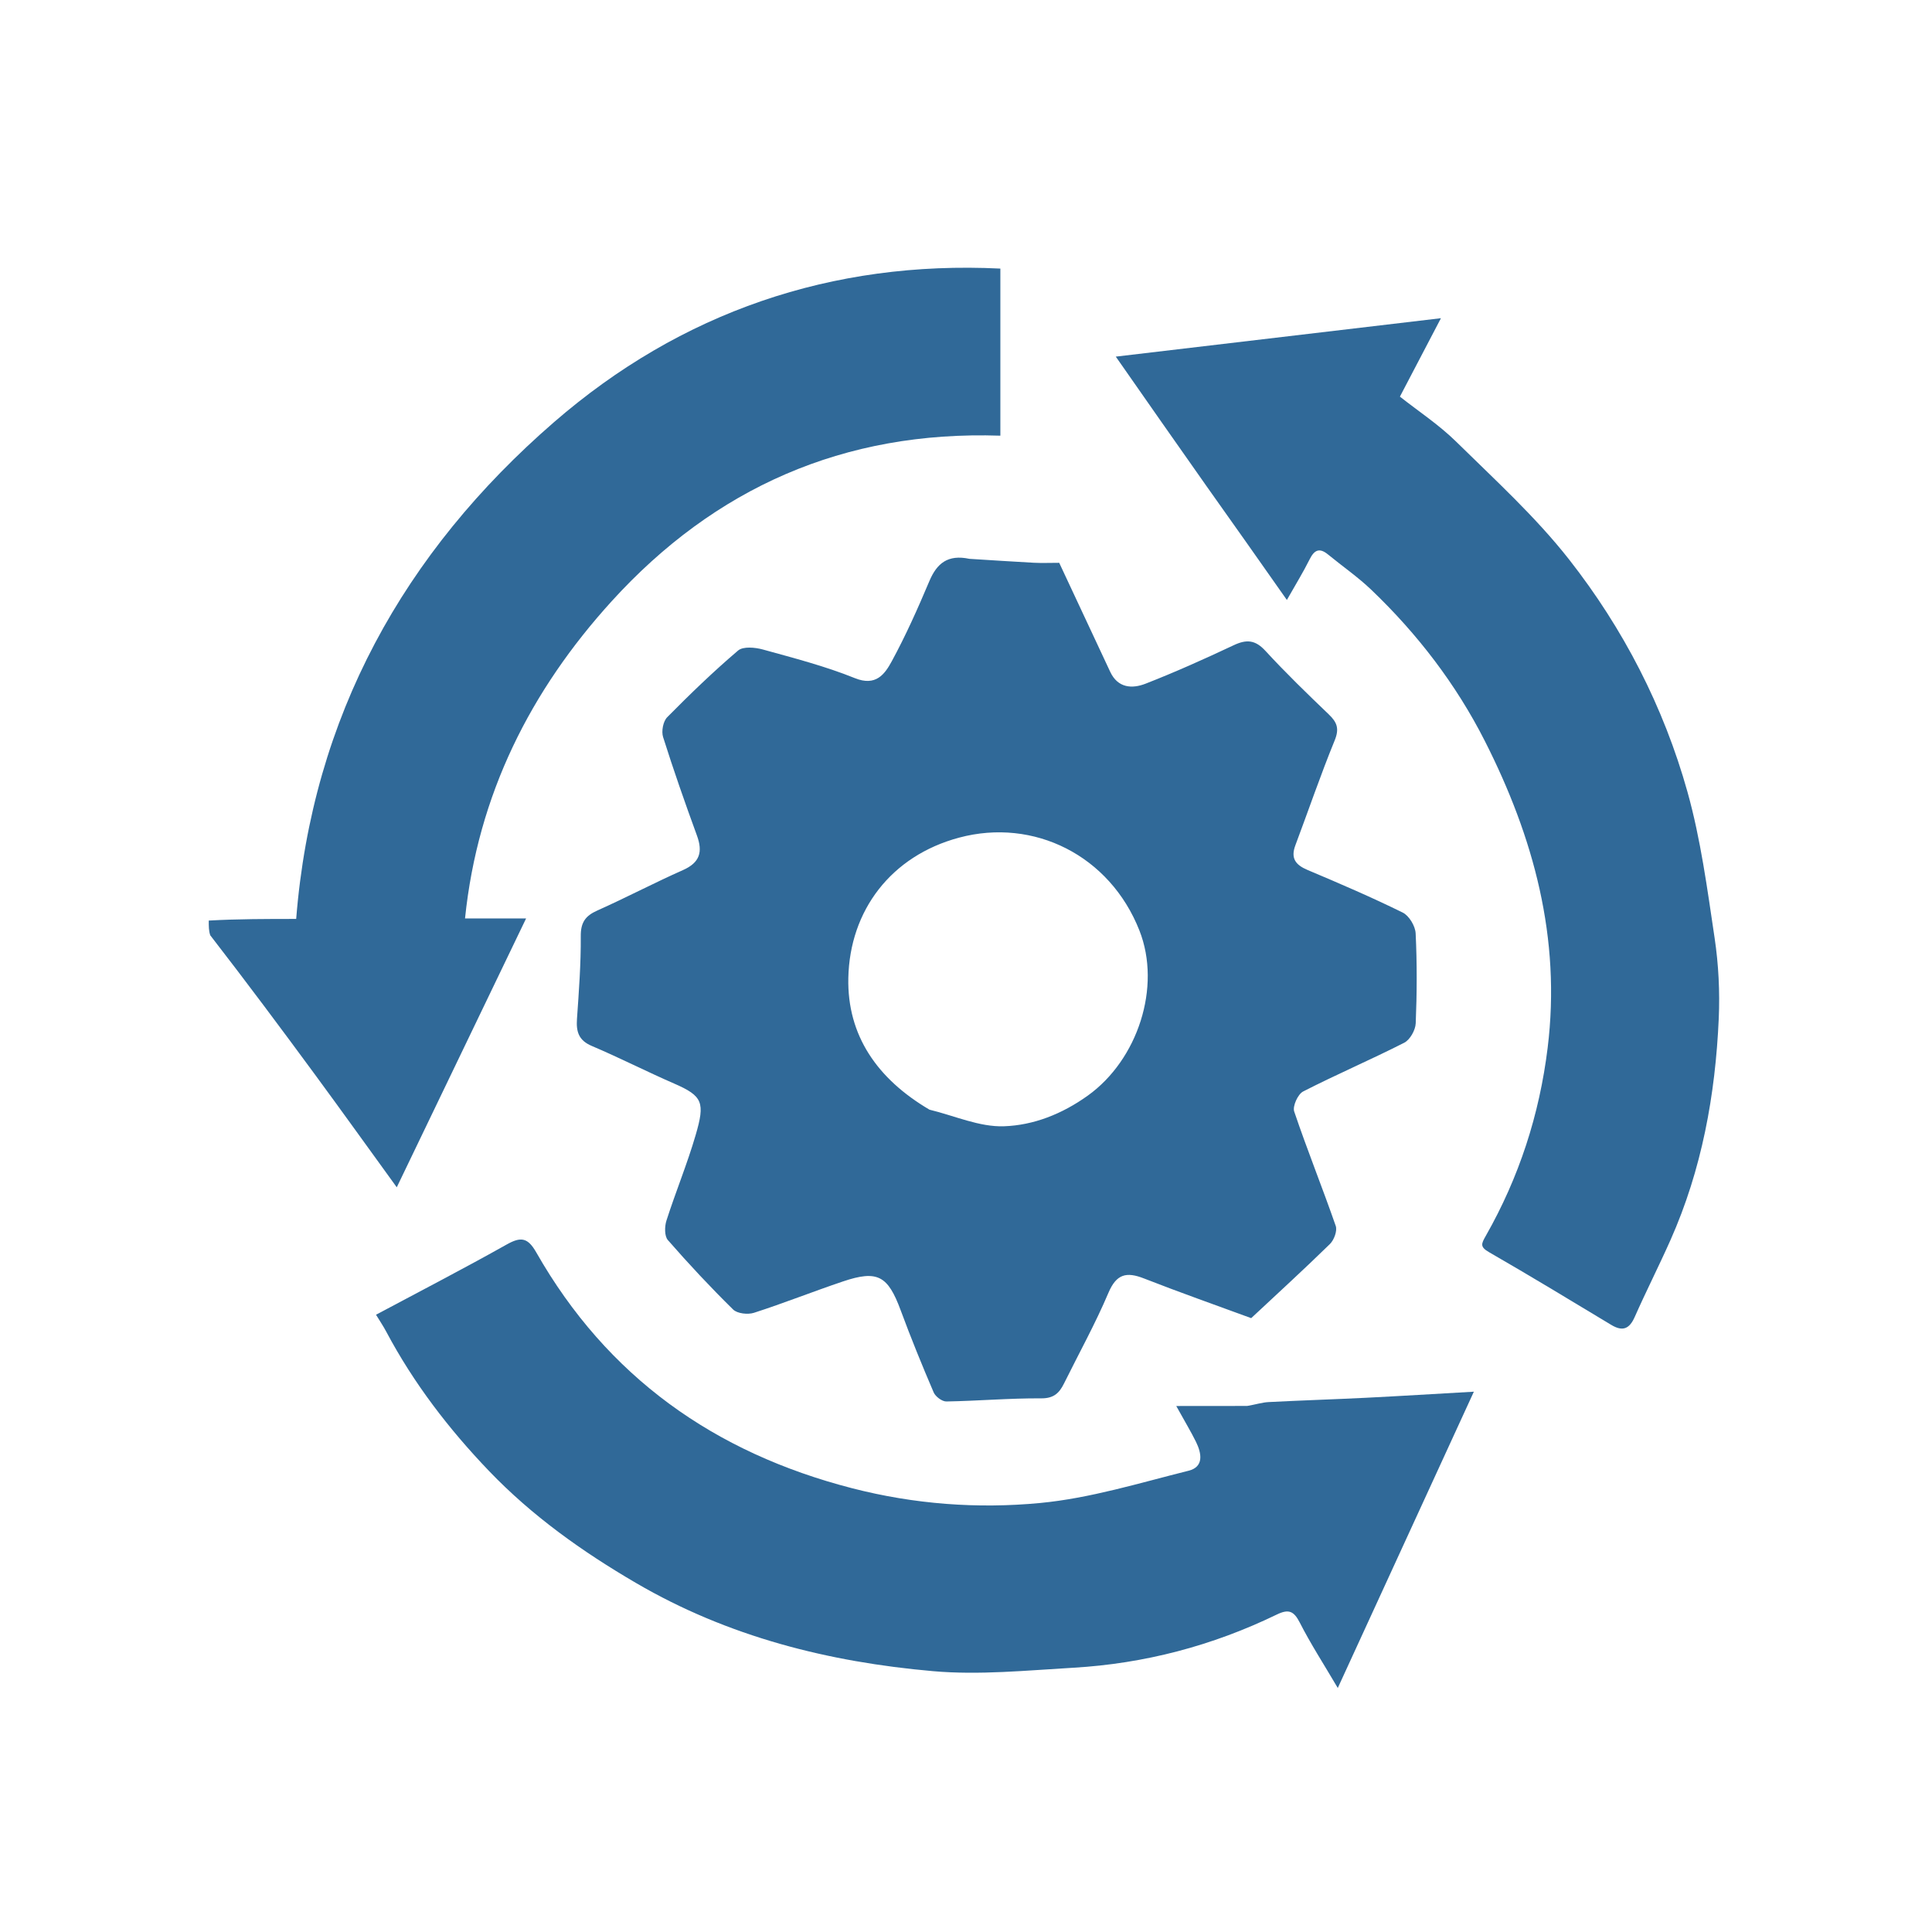
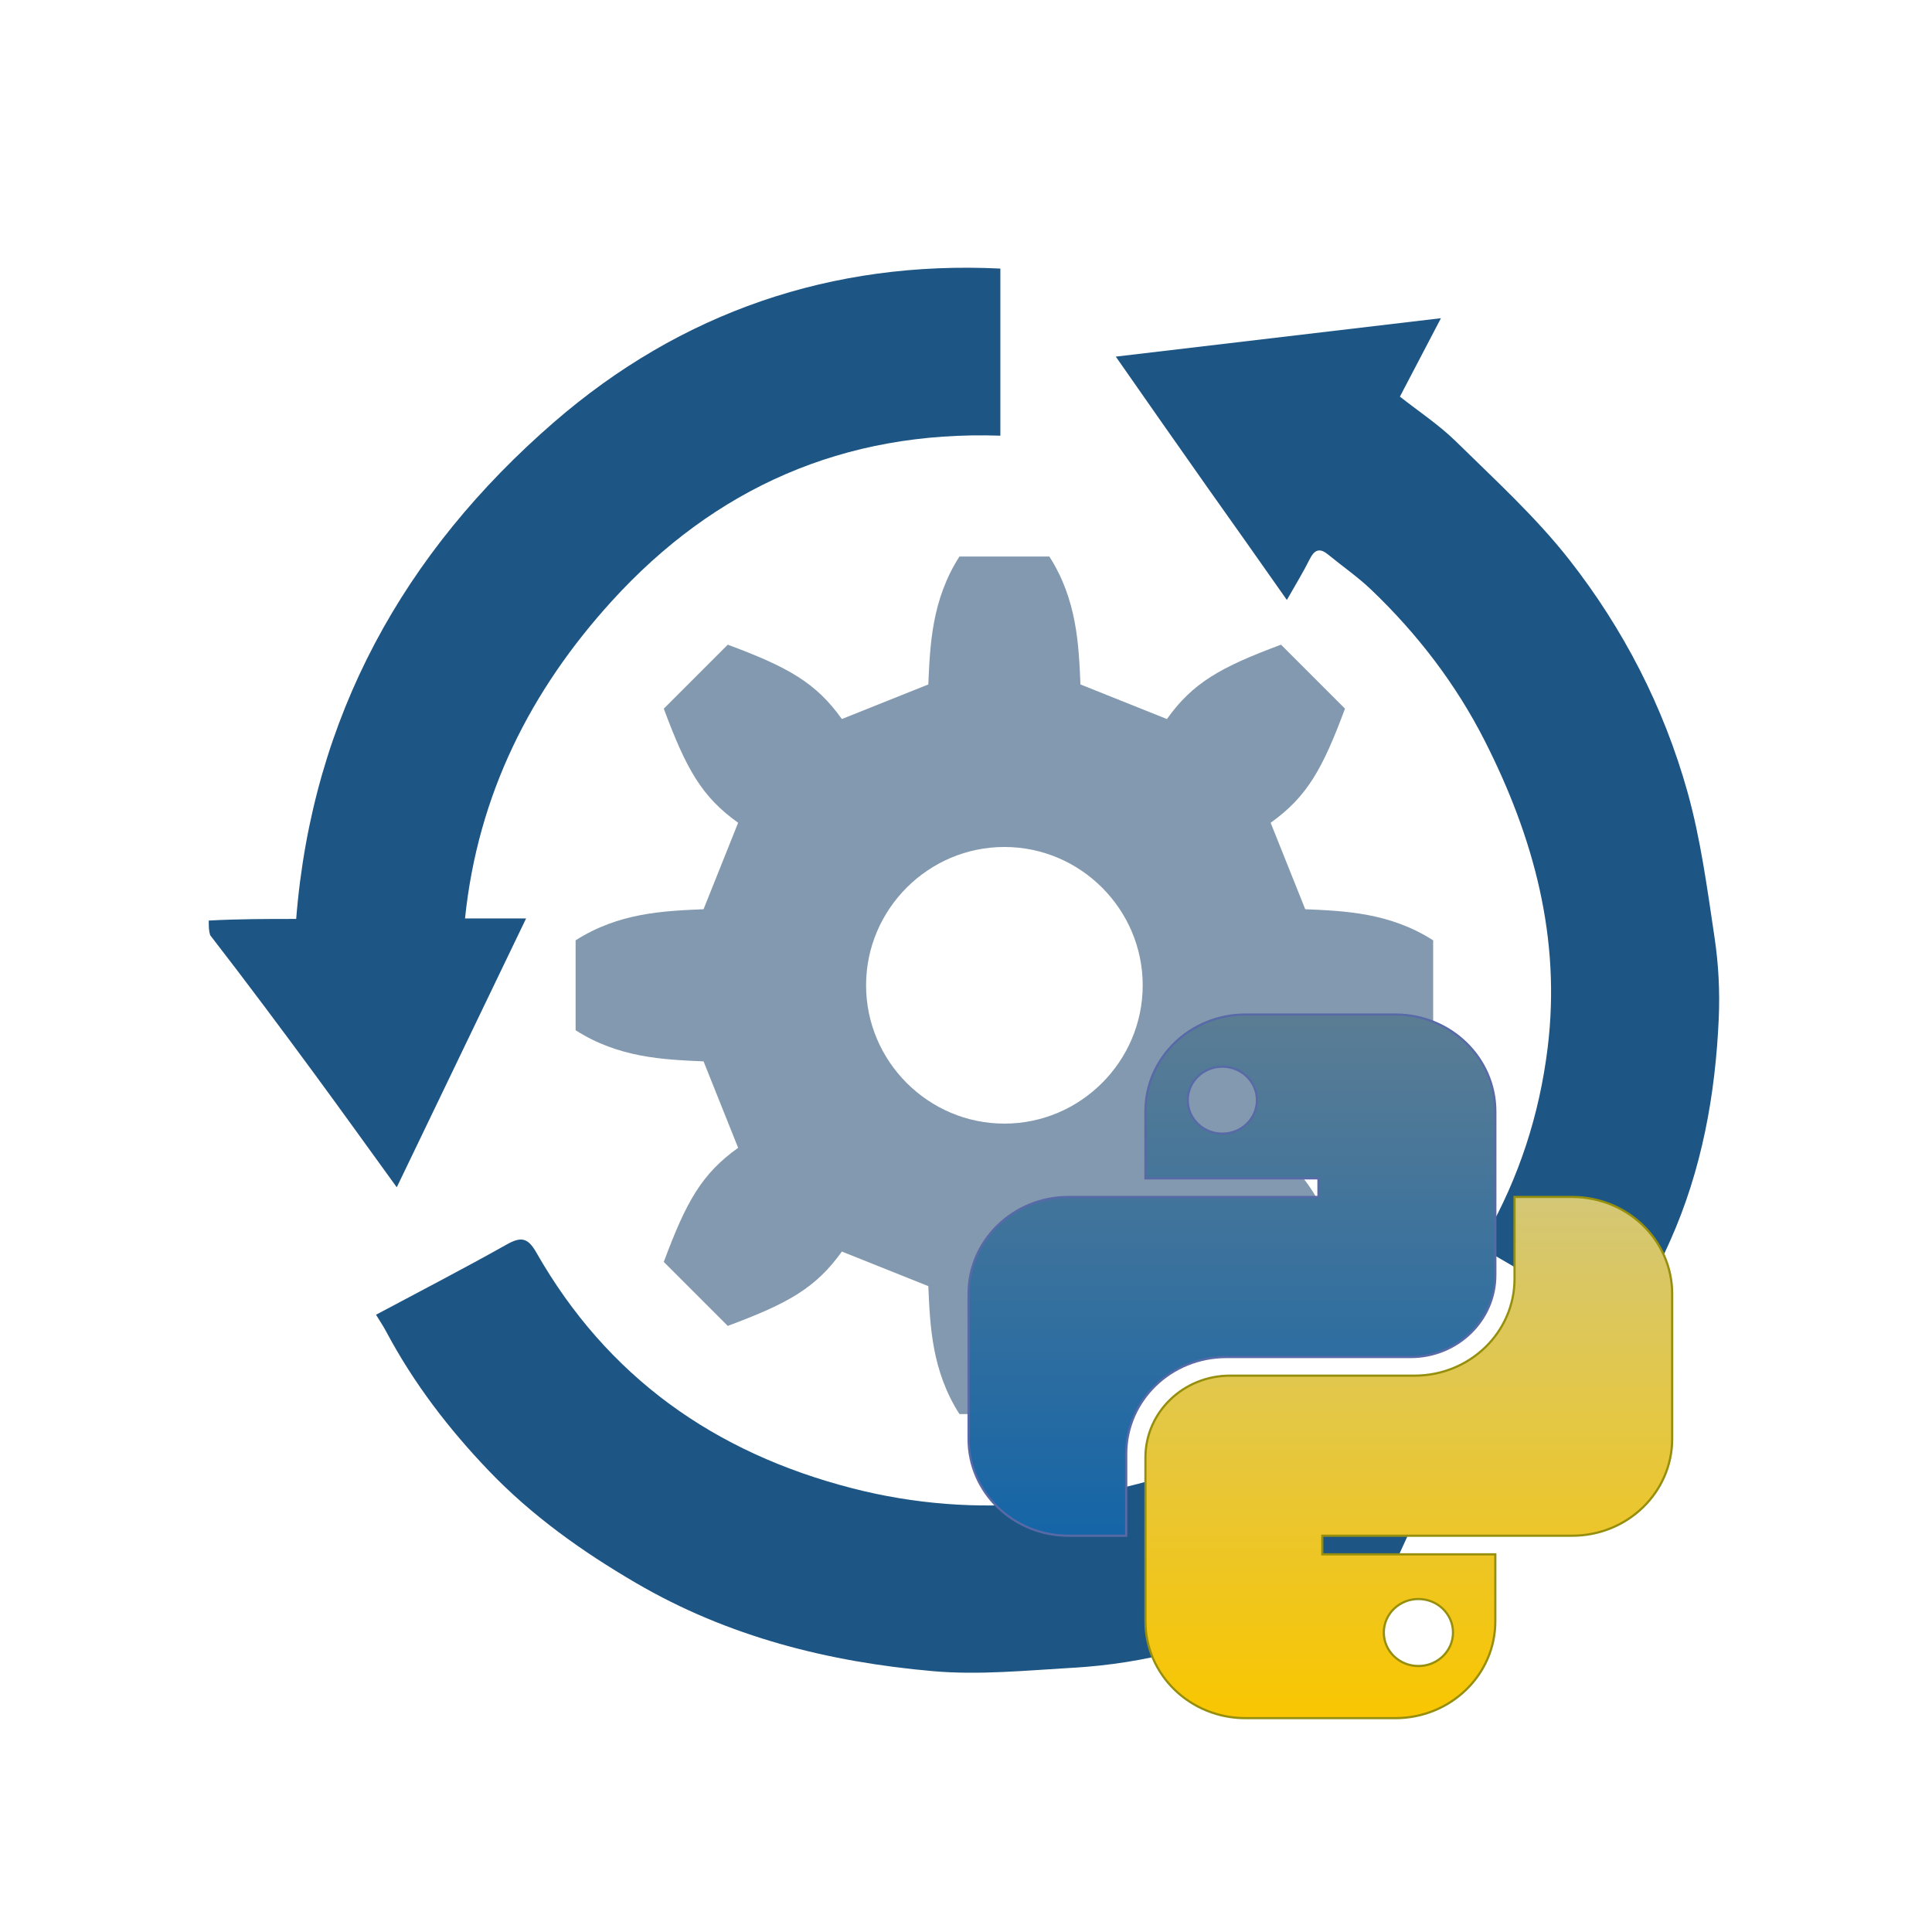
- <svg xmlns="http://www.w3.org/2000/svg" version="1.1" width="800px" height="800px" viewBox="-50 -50 472 467" xml:space="preserve">
-   <g>
-     <path style="fill:#306998;" d="M1,172.4 C8.143,172 15.286,172 22.36,172 C26.283,122.505 48.737,82.383 85.353,50.63 C116.31,23.786 153.219,11.099 194.395,13.116 C194.395,26.733 194.395,40.075 194.395,53.938 C156.09,52.652 124.545,66.777 99.455,94.363 C79.659,116.13 66.73,141.598 63.609,171.88 C68.751,171.88 73.201,171.88 78.529,171.88 C67.902,193.971 57.567,215.456 46.932,237.564 C39.975,227.966 33.538,218.986 26.994,210.083 C18.62,198.69 10.161,187.36 1.369,176.002 C1,174.933 1,173.867 1,172.4 z" />
-     <path style="fill:#306998;" d="M186.835,84.025 C192.373,84.364 197.45,84.716 202.532,84.983 C204.52,85.087 206.517,85 208.773,85 C212.938,93.899 217.092,102.757 221.229,111.622 C223.096,115.624 226.593,115.809 229.868,114.53 C237.164,111.682 244.326,108.464 251.414,105.126 C254.537,103.655 256.672,103.813 259.137,106.492 C264.095,111.879 269.365,116.987 274.656,122.054 C276.676,123.989 277.234,125.549 276.069,128.395 C272.617,136.829 269.677,145.471 266.469,154.006 C265.275,157.183 266.497,158.798 269.453,160.044 C277.275,163.341 285.084,166.7 292.694,170.447 C294.251,171.213 295.766,173.74 295.852,175.525 C296.206,182.837 296.173,190.184 295.869,197.501 C295.8,199.162 294.473,201.53 293.054,202.251 C284.912,206.391 276.495,209.992 268.366,214.156 C267.077,214.816 265.745,217.754 266.182,219.048 C269.354,228.436 273.074,237.638 276.33,247.001 C276.745,248.196 275.919,250.43 274.915,251.413 C268.655,257.542 262.181,263.452 255.676,269.53 C247.066,266.363 238.211,263.252 229.478,259.832 C225.206,258.159 222.76,258.712 220.793,263.353 C217.596,270.898 213.602,278.105 209.96,285.463 C208.811,287.785 207.495,289.145 204.387,289.126 C196.661,289.076 188.933,289.757 181.202,289.889 C180.15,289.907 178.539,288.693 178.096,287.659 C175.257,281.04 172.537,274.361 170.038,267.606 C166.915,259.162 164.394,257.717 155.932,260.568 C148.656,263.02 141.511,265.867 134.207,268.223 C132.703,268.708 130.127,268.426 129.104,267.421 C123.573,261.985 118.267,256.304 113.166,250.461 C112.312,249.483 112.355,247.137 112.818,245.692 C115.067,238.683 117.897,231.853 119.955,224.794 C122.273,216.849 121.703,215.27 114.712,212.228 C107.944,209.284 101.361,205.911 94.568,203.028 C91.36,201.667 90.742,199.544 90.958,196.437 C91.428,189.704 91.935,182.953 91.886,176.214 C91.862,172.87 92.994,171.253 95.923,169.947 C102.964,166.805 109.796,163.196 116.845,160.072 C120.98,158.239 121.734,155.641 120.263,151.618 C117.352,143.653 114.546,135.644 111.994,127.56 C111.55,126.154 112.004,123.733 112.999,122.726 C118.569,117.086 124.287,111.564 130.317,106.429 C131.55,105.38 134.475,105.651 136.38,106.179 C143.943,108.272 151.598,110.246 158.852,113.174 C163.994,115.25 166.149,112.203 167.857,109.064 C171.3,102.734 174.243,96.111 177.052,89.465 C178.892,85.113 181.559,82.912 186.835,84.025 M177.079,218.6 C183.149,220.066 189.265,222.862 195.277,222.655 C202.488,222.406 209.438,219.687 215.749,215.169 C227.957,206.429 233.803,188.621 228.367,174.828 C221.135,156.476 202.568,147.257 184.325,152.137 C167.695,156.584 157.589,169.928 157.251,186.463 C156.966,200.415 164.272,211.073 177.079,218.6 z" />
-     <path style="fill:#306998;" d="M254.689,290.981 C256.749,290.643 258.324,290.117 259.922,290.035 C267.836,289.625 275.758,289.381 283.673,288.986 C292.25,288.557 300.823,288.025 310.075,287.499 C298.928,311.77 288.108,335.327 276.829,359.884 C273.349,353.971 270.186,349.091 267.56,343.938 C266.102,341.076 264.841,340.53 261.915,341.949 C246.215,349.562 229.591,353.936 212.186,354.94 C200.788,355.598 189.261,356.768 177.961,355.777 C152.427,353.535 127.907,347.388 105.388,334.237 C92.208,326.54 79.96,317.819 69.44,306.838 C59.65,296.618 51.053,285.424 44.376,272.858 C43.631,271.455 42.735,270.132 41.864,268.697 C52.626,262.949 63.317,257.426 73.8,251.533 C77.291,249.571 78.953,249.855 81.017,253.477 C98.333,283.871 124.496,302.407 158.18,311.087 C173.354,314.997 188.788,316.148 204.11,314.691 C216.348,313.527 228.373,309.801 240.391,306.804 C244.179,305.859 243.563,302.533 242.17,299.717 C240.958,297.267 239.541,294.919 237.367,290.997 C243.633,290.997 248.924,290.997 254.689,290.981 z" />
-     <path style="fill:#306998;" d="M244.744,66.245 C237.376,55.801 230.269,45.62 222.594,34.625 C248.953,31.511 274.671,28.472 302.031,25.239 C298.521,31.948 295.358,37.992 292.006,44.4 C296.48,47.937 301.526,51.25 305.748,55.401 C315.227,64.721 325.171,73.772 333.335,84.18 C346.6,101.092 356.449,120.204 362.257,140.956 C365.505,152.563 367.1,164.671 368.888,176.635 C369.857,183.121 370.191,189.803 369.901,196.355 C369.073,215.039 365.757,233.267 358.095,250.487 C355.29,256.791 352.157,262.949 349.366,269.257 C348.052,272.227 346.378,272.828 343.636,271.178 C333.726,265.215 323.842,259.204 313.819,253.438 C311.508,252.109 311.877,251.381 313.004,249.399 C321.118,235.122 326.087,219.868 328.104,203.466 C331.399,176.656 324.667,152.014 312.744,128.507 C305.719,114.657 296.292,102.372 285.039,91.611 C281.757,88.472 277.973,85.86 274.449,82.968 C272.337,81.235 271.091,81.853 269.94,84.169 C268.388,87.294 266.541,90.273 264.391,94.075 C257.535,84.325 251.27,75.417 244.744,66.245 z" />
+ <svg xmlns="http://www.w3.org/2000/svg" version="1.1" width="800px" height="800px" viewBox="-50 -50 472 467" xml:space="preserve" id="svg4">
+   <defs id="defs4">
+     <linearGradient id="paint0_linear_87_8204" x1="12.481" y1="2" x2="12.481" y2="22.741" gradientUnits="userSpaceOnUse" gradientTransform="matrix(6.139147,0,0,6.139147,174.3504,183.0797)">
+       <stop stop-color="#327EBD" id="stop2" offset="0" style="stop-color:#5b7d94;stop-opacity:1;" />
+       <stop offset="1" stop-color="#1565A7" id="stop3" />
+     </linearGradient>
+     <linearGradient id="paint1_linear_87_8204" x1="19.519" y1="9.259" x2="19.519" y2="30" gradientUnits="userSpaceOnUse" gradientTransform="matrix(6.139147,0,0,6.139147,174.3504,183.0797)">
+       <stop stop-color="#FFDA4B" id="stop4" offset="0" style="stop-color:#d4c776;stop-opacity:1;" />
+       <stop offset="1" stop-color="#F9C600" id="stop5" />
+     </linearGradient>
+   </defs>
+   <g id="g4">
+     <path style="fill:#1d5584;fill-opacity:1" d="M1,172.4 C8.143,172 15.286,172 22.36,172 C26.283,122.505 48.737,82.383 85.353,50.63 C116.31,23.786 153.219,11.099 194.395,13.116 C194.395,26.733 194.395,40.075 194.395,53.938 C156.09,52.652 124.545,66.777 99.455,94.363 C79.659,116.13 66.73,141.598 63.609,171.88 C68.751,171.88 73.201,171.88 78.529,171.88 C67.902,193.971 57.567,215.456 46.932,237.564 C39.975,227.966 33.538,218.986 26.994,210.083 C18.62,198.69 10.161,187.36 1.369,176.002 C1,174.933 1,173.867 1,172.4 z" id="path1" />
+     <path style="fill:#1d5584;fill-opacity:1" d="M254.689,290.981 C256.749,290.643 258.324,290.117 259.922,290.035 C267.836,289.625 275.758,289.381 283.673,288.986 C292.25,288.557 300.823,288.025 310.075,287.499 C298.928,311.77 288.108,335.327 276.829,359.884 C273.349,353.971 270.186,349.091 267.56,343.938 C266.102,341.076 264.841,340.53 261.915,341.949 C246.215,349.562 229.591,353.936 212.186,354.94 C200.788,355.598 189.261,356.768 177.961,355.777 C152.427,353.535 127.907,347.388 105.388,334.237 C92.208,326.54 79.96,317.819 69.44,306.838 C59.65,296.618 51.053,285.424 44.376,272.858 C43.631,271.455 42.735,270.132 41.864,268.697 C52.626,262.949 63.317,257.426 73.8,251.533 C77.291,249.571 78.953,249.855 81.017,253.477 C98.333,283.871 124.496,302.407 158.18,311.087 C173.354,314.997 188.788,316.148 204.11,314.691 C216.348,313.527 228.373,309.801 240.391,306.804 C244.179,305.859 243.563,302.533 242.17,299.717 C240.958,297.267 239.541,294.919 237.367,290.997 C243.633,290.997 248.924,290.997 254.689,290.981 z" id="path3" />
+     <path style="fill:#1d5584;fill-opacity:1" d="M244.744,66.245 C237.376,55.801 230.269,45.62 222.594,34.625 C248.953,31.511 274.671,28.472 302.031,25.239 C298.521,31.948 295.358,37.992 292.006,44.4 C296.48,47.937 301.526,51.25 305.748,55.401 C315.227,64.721 325.171,73.772 333.335,84.18 C346.6,101.092 356.449,120.204 362.257,140.956 C365.505,152.563 367.1,164.671 368.888,176.635 C369.857,183.121 370.191,189.803 369.901,196.355 C369.073,215.039 365.757,233.267 358.095,250.487 C355.29,256.791 352.157,262.949 349.366,269.257 C348.052,272.227 346.378,272.828 343.636,271.178 C333.726,265.215 323.842,259.204 313.819,253.438 C311.508,252.109 311.877,251.381 313.004,249.399 C321.118,235.122 326.087,219.868 328.104,203.466 C331.399,176.656 324.667,152.014 312.744,128.507 C305.719,114.657 296.292,102.372 285.039,91.611 C281.757,88.472 277.973,85.86 274.449,82.968 C272.337,81.235 271.091,81.853 269.94,84.169 C268.388,87.294 266.541,90.273 264.391,94.075 C257.535,84.325 251.27,75.417 244.744,66.245 z" id="path4" />
+     <path id="use3" d="m 206.361,83.46 h -21.964 c -6.758,10.56 -7.181,21.542 -7.603,31.257 l -21.12,8.448 c -6.336,-8.87 -13.094,-12.672 -27.878,-18.163 l -15.628,15.628 c 5.491,14.784 9.293,21.542 18.163,27.878 l -8.448,21.12 c -9.715,0.422 -20.697,0.845 -31.257,7.603 v 21.964 c 10.56,6.758 21.542,7.181 31.257,7.603 l 8.448,21.12 c -8.87,6.336 -12.672,13.094 -18.163,27.878 l 15.628,15.628 c 14.784,-5.491 21.542,-9.293 27.878,-18.163 l 21.12,8.448 c 0.422,9.715 0.845,20.697 7.603,31.257 h 21.964 c 6.758,-10.56 7.181,-21.542 7.603,-31.257 l 21.12,-8.448 c 6.336,8.87 13.094,12.672 27.878,18.163 l 15.628,-15.628 c -5.491,-14.784 -9.293,-21.542 -18.163,-27.878 l 8.448,-21.12 c 9.715,-0.422 20.697,-0.845 31.257,-7.603 v -21.964 c -10.56,-6.758 -21.542,-7.181 -31.257,-7.603 l -8.448,-21.12 c 8.87,-6.336 12.672,-13.094 18.163,-27.878 l -15.628,-15.628 c -14.784,5.491 -21.542,9.293 -27.878,18.163 l -21.12,-8.448 c -0.422,-9.715 -0.845,-20.697 -7.603,-31.257 z m -10.982,70.962 c 18.585,0 33.791,15.206 33.791,33.791 0,18.585 -15.206,33.791 -33.791,33.791 -18.585,0 -33.791,-15.206 -33.791,-33.791 0,-18.585 15.206,-33.791 33.791,-33.791 z" style="fill:#8399af;fill-opacity:1;stroke-width:0.422" />
+     <path fill-rule="evenodd" clip-rule="evenodd" d="m 254.26,195.358 c -13.488,0 -24.422,10.587 -24.422,23.647 v 16.371 h 42.27 v 4.548 h -61.056 c -13.488,0 -24.422,10.587 -24.422,23.647 v 35.471 c 0,13.06 10.934,23.647 24.422,23.647 h 14.09 v -20.009 c 0,-13.06 10.934,-23.647 24.423,-23.647 h 45.087 c 11.413,0 20.665,-8.958 20.665,-20.009 v -40.018 c 0,-13.06 -10.934,-23.647 -24.422,-23.647 z m -5.636,29.104 c 4.669,0 8.454,-3.665 8.454,-8.186 0,-4.521 -3.785,-8.186 -8.454,-8.186 -4.669,0 -8.454,3.665 -8.454,8.186 0,4.521 3.785,8.186 8.454,8.186 z" fill="url(#paint0_linear_87_8204)" id="path1-0" style="fill:url(#paint0_linear_87_8204);stroke:#576aa7;stroke-width:0.535;stroke-dasharray:none;stroke-opacity:1" />
+     <path fill-rule="evenodd" clip-rule="evenodd" d="m 290.892,367.254 c 13.488,0 24.423,-10.587 24.423,-23.647 v -16.371 h -42.27 v -4.547 h 61.056 c 13.488,0 24.422,-10.588 24.422,-23.647 v -35.471 c 0,-13.06 -10.934,-23.647 -24.422,-23.647 h -14.09 v 20.009 c 0,13.06 -10.934,23.647 -24.422,23.647 h -45.088 c -11.413,0 -20.665,8.958 -20.665,20.009 v 40.019 c 0,13.06 10.934,23.647 24.422,23.647 z m 5.636,-29.104 c -4.669,0 -8.454,3.664 -8.454,8.185 0,4.521 3.785,8.185 8.454,8.185 4.669,0 8.454,-3.664 8.454,-8.185 0,-4.521 -3.785,-8.185 -8.454,-8.185 z" fill="url(#paint1_linear_87_8204)" id="path2" style="fill:url(#paint1_linear_87_8204);stroke:#968f0d;stroke-width:0.535;stroke-dasharray:none;stroke-opacity:1" />
  </g>
</svg>
